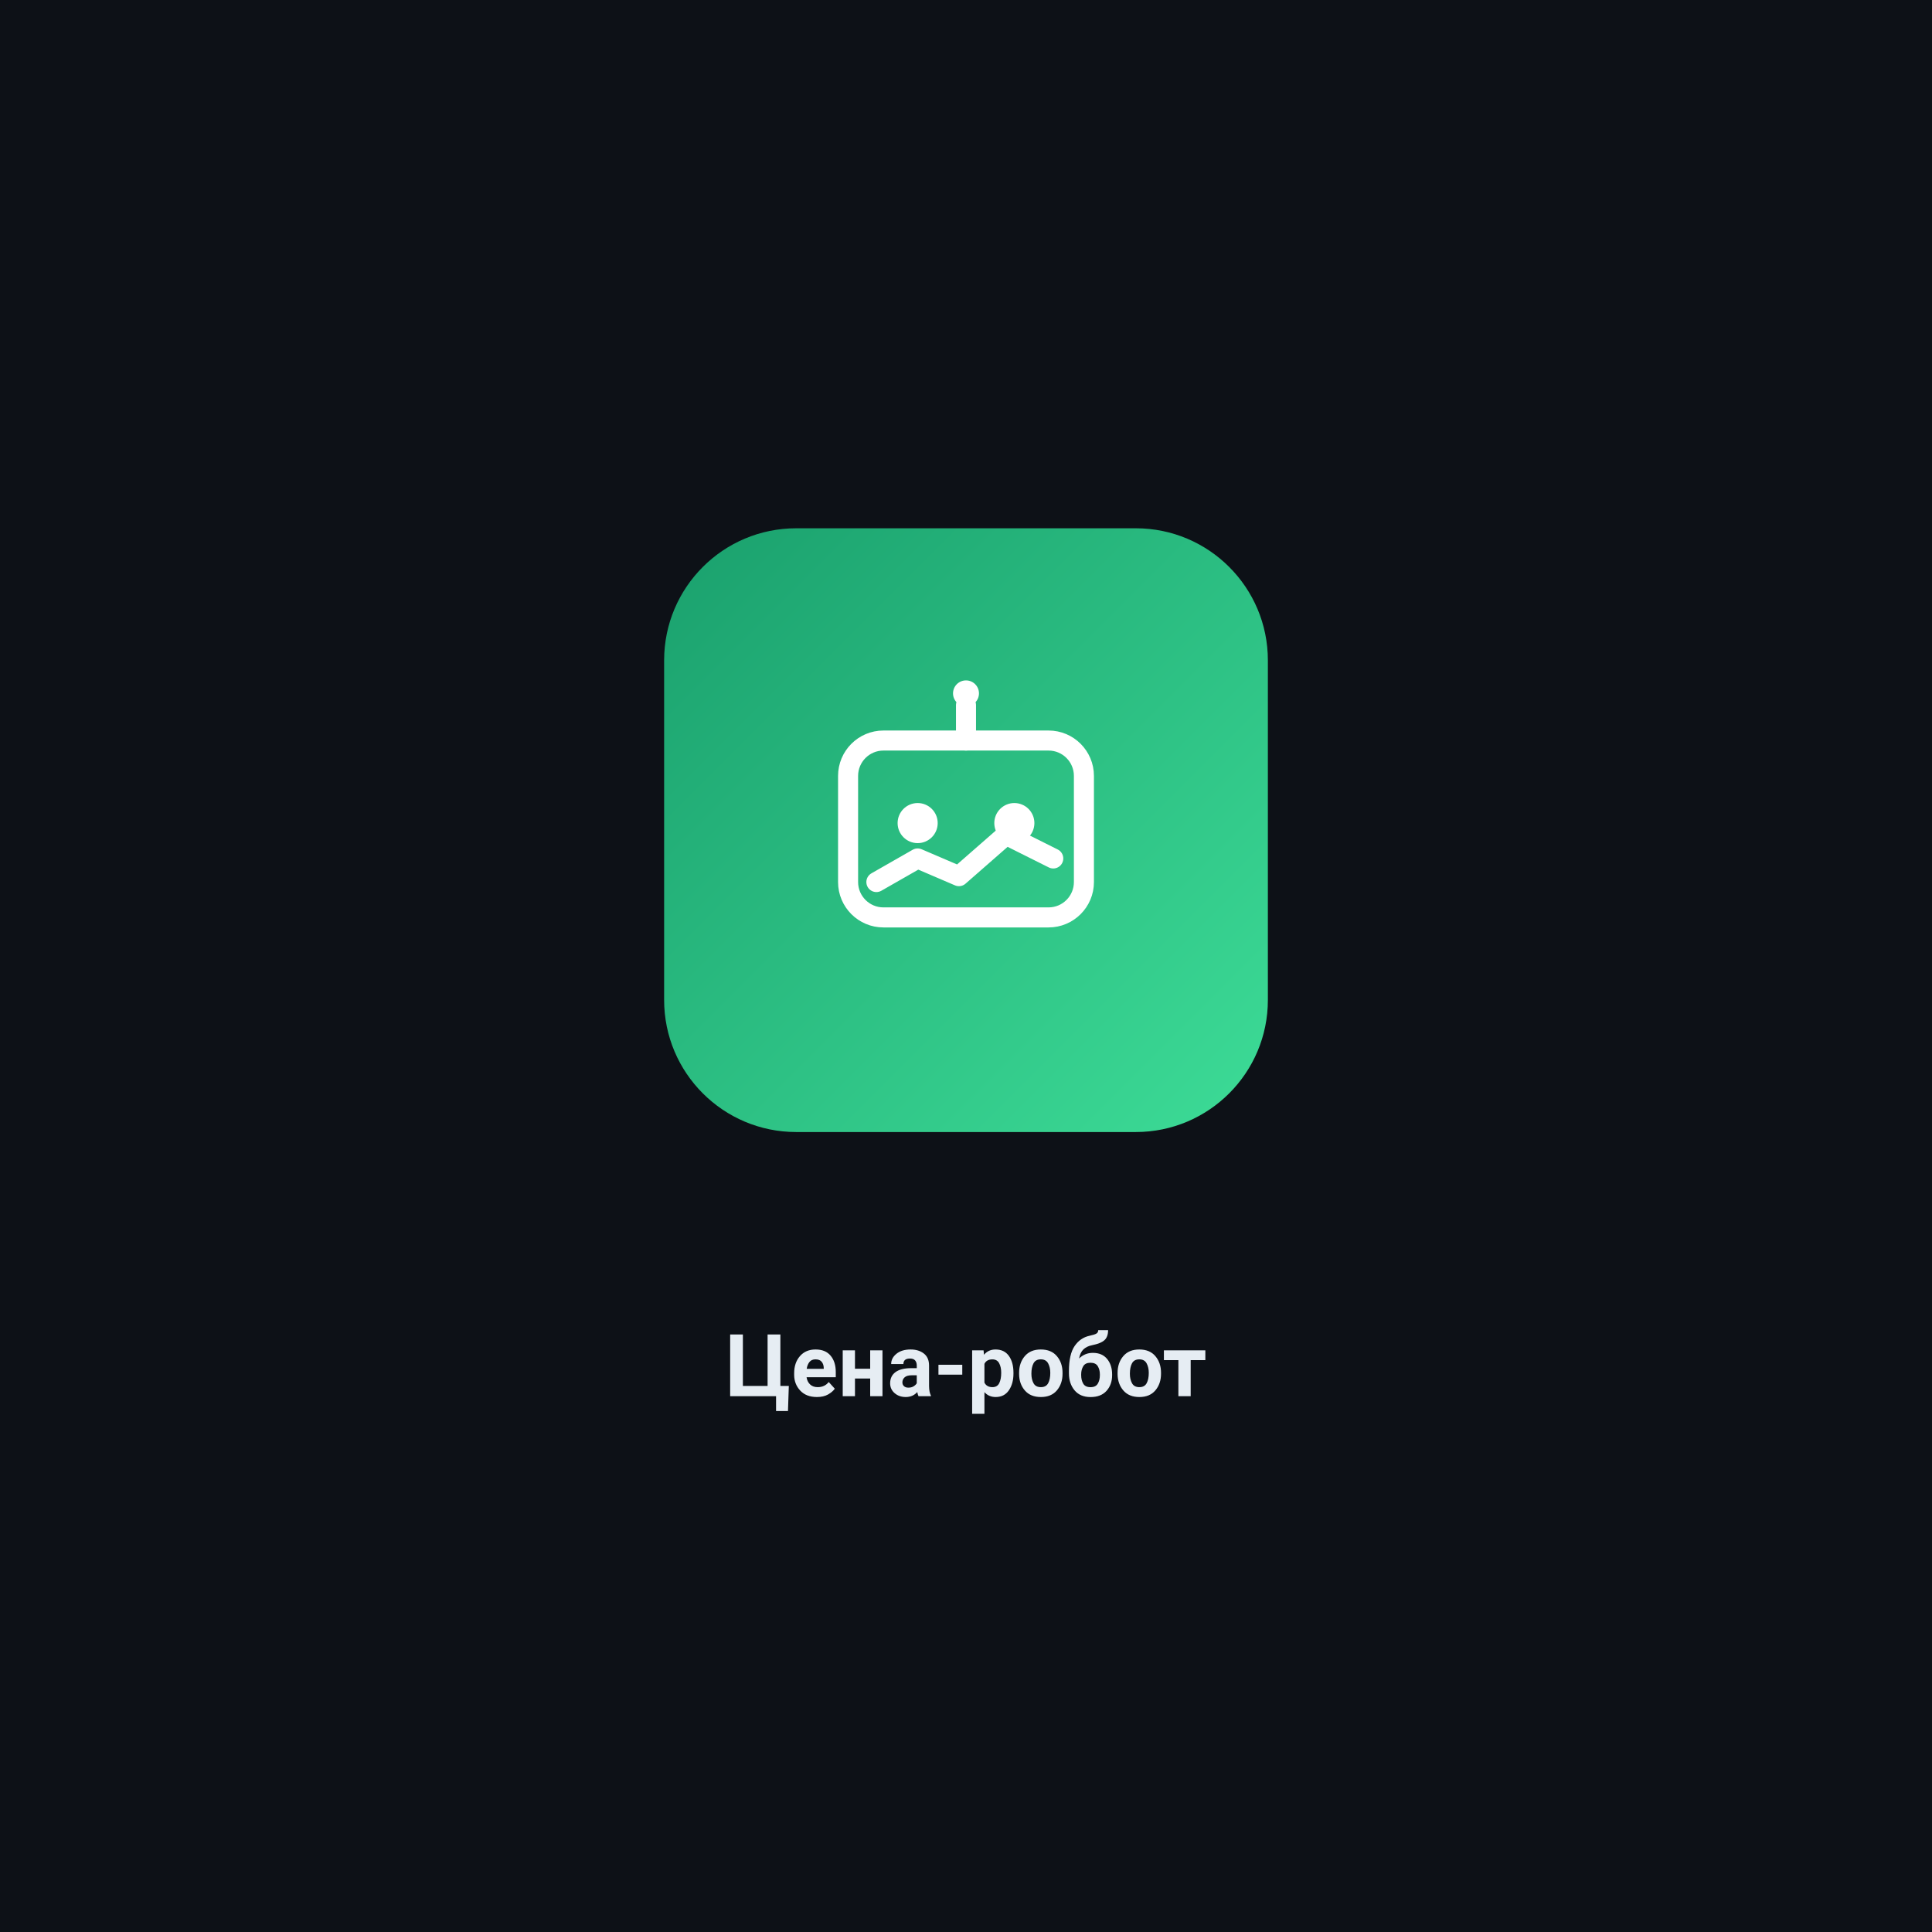
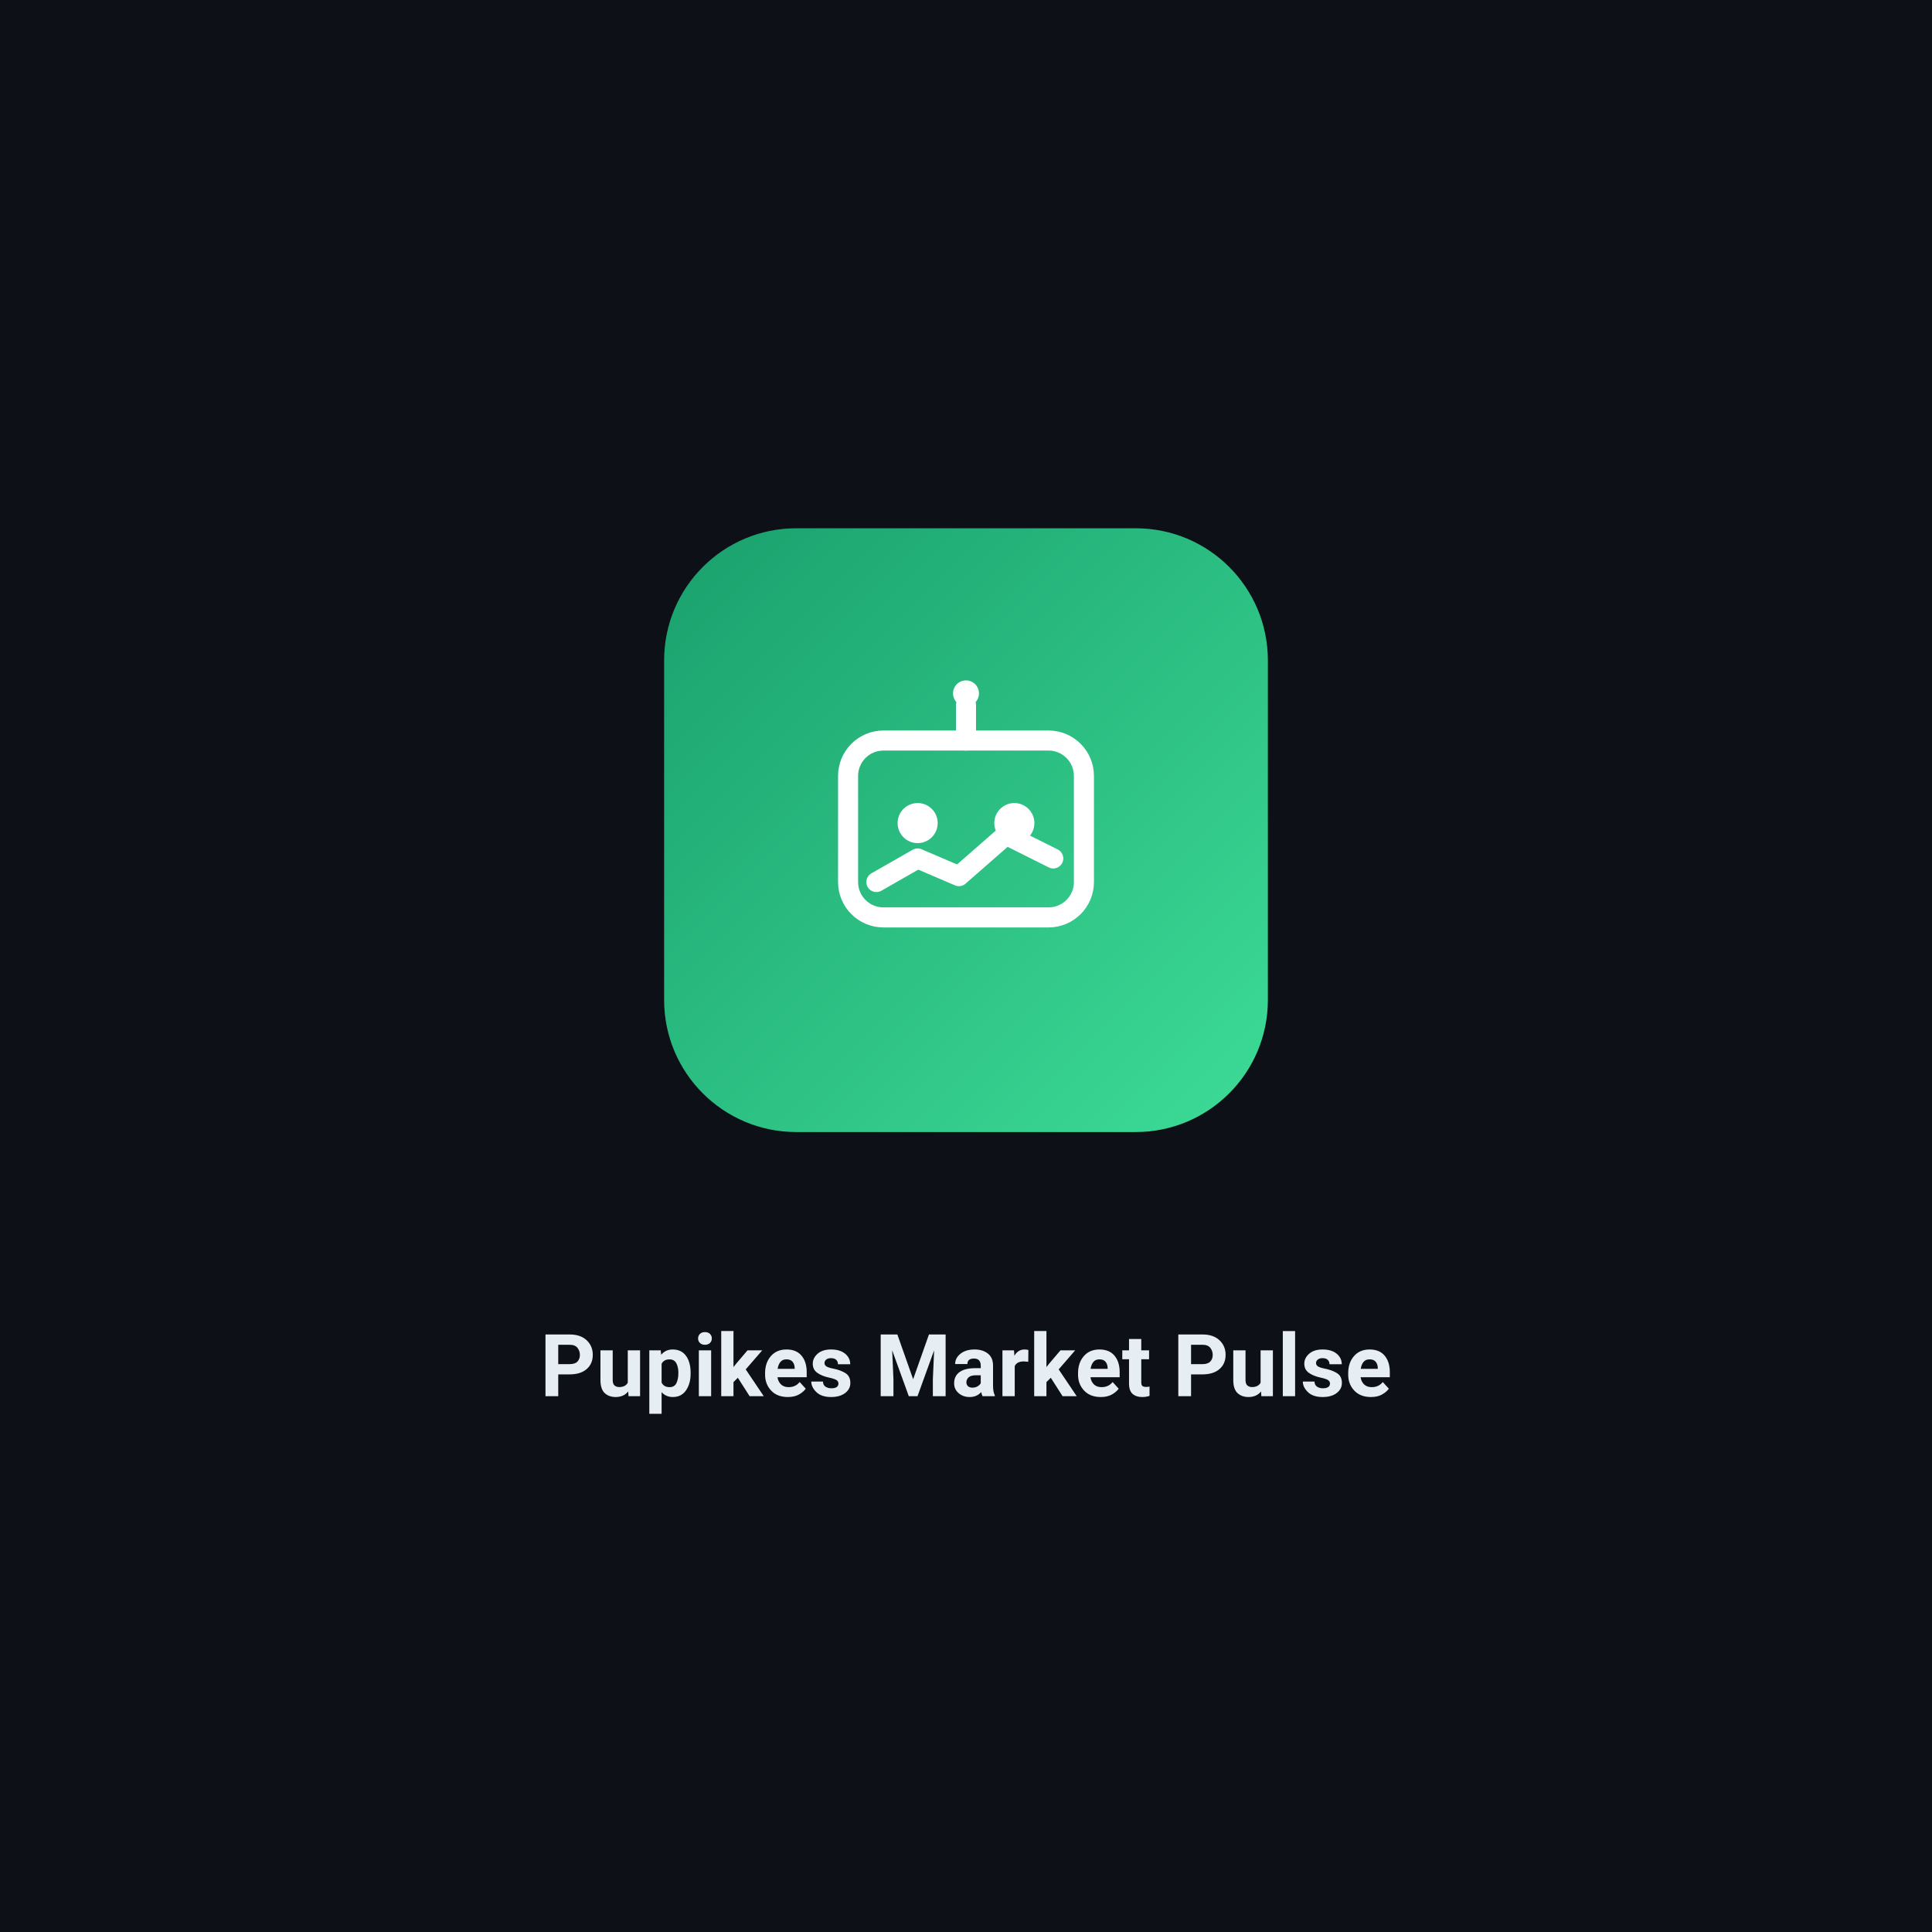
<svg xmlns="http://www.w3.org/2000/svg" width="2048" height="2048" viewBox="0 0 2048 2048">
  <defs>
    <linearGradient id="g" x1="0" y1="0" x2="1" y2="1">
      <stop offset="0" stop-color="#1aa06d" />
      <stop offset="1" stop-color="#3ddc97" />
    </linearGradient>
  </defs>
  <rect width="2048" height="2048" fill="#0d1117" />
  <g transform="translate(704,560)">
    <rect width="640" height="640" rx="140" fill="url(#g)" />
    <g transform="scale(0.625)">
      <g fill="none" stroke="#ffffff" stroke-width="34" stroke-linecap="round" stroke-linejoin="round">
        <rect x="312" y="360" width="400" height="300" rx="60" />
        <circle cx="430" cy="500" r="34" fill="#ffffff" stroke="none" />
        <circle cx="594" cy="500" r="34" fill="#ffffff" stroke="none" />
        <line x1="512" y1="300" x2="512" y2="360" />
        <circle cx="512" cy="280" r="22" fill="#ffffff" stroke="none" />
        <polyline points="360,600 430,560 500,590 580,520 660,560" />
      </g>
    </g>
  </g>
-   <text x="1024" y="1480" font-family="system-ui,Segoe UI,Roboto,sans-serif" font-size="92" font-weight="700" fill="#e6edf3" text-anchor="middle">Цена-робот</text>
+   <text x="1024" y="1480" font-family="system-ui,Segoe UI,Roboto,sans-serif" font-size="92" font-weight="700" fill="#e6edf3" text-anchor="middle">Pupikes Market Pulse</text>
</svg>
